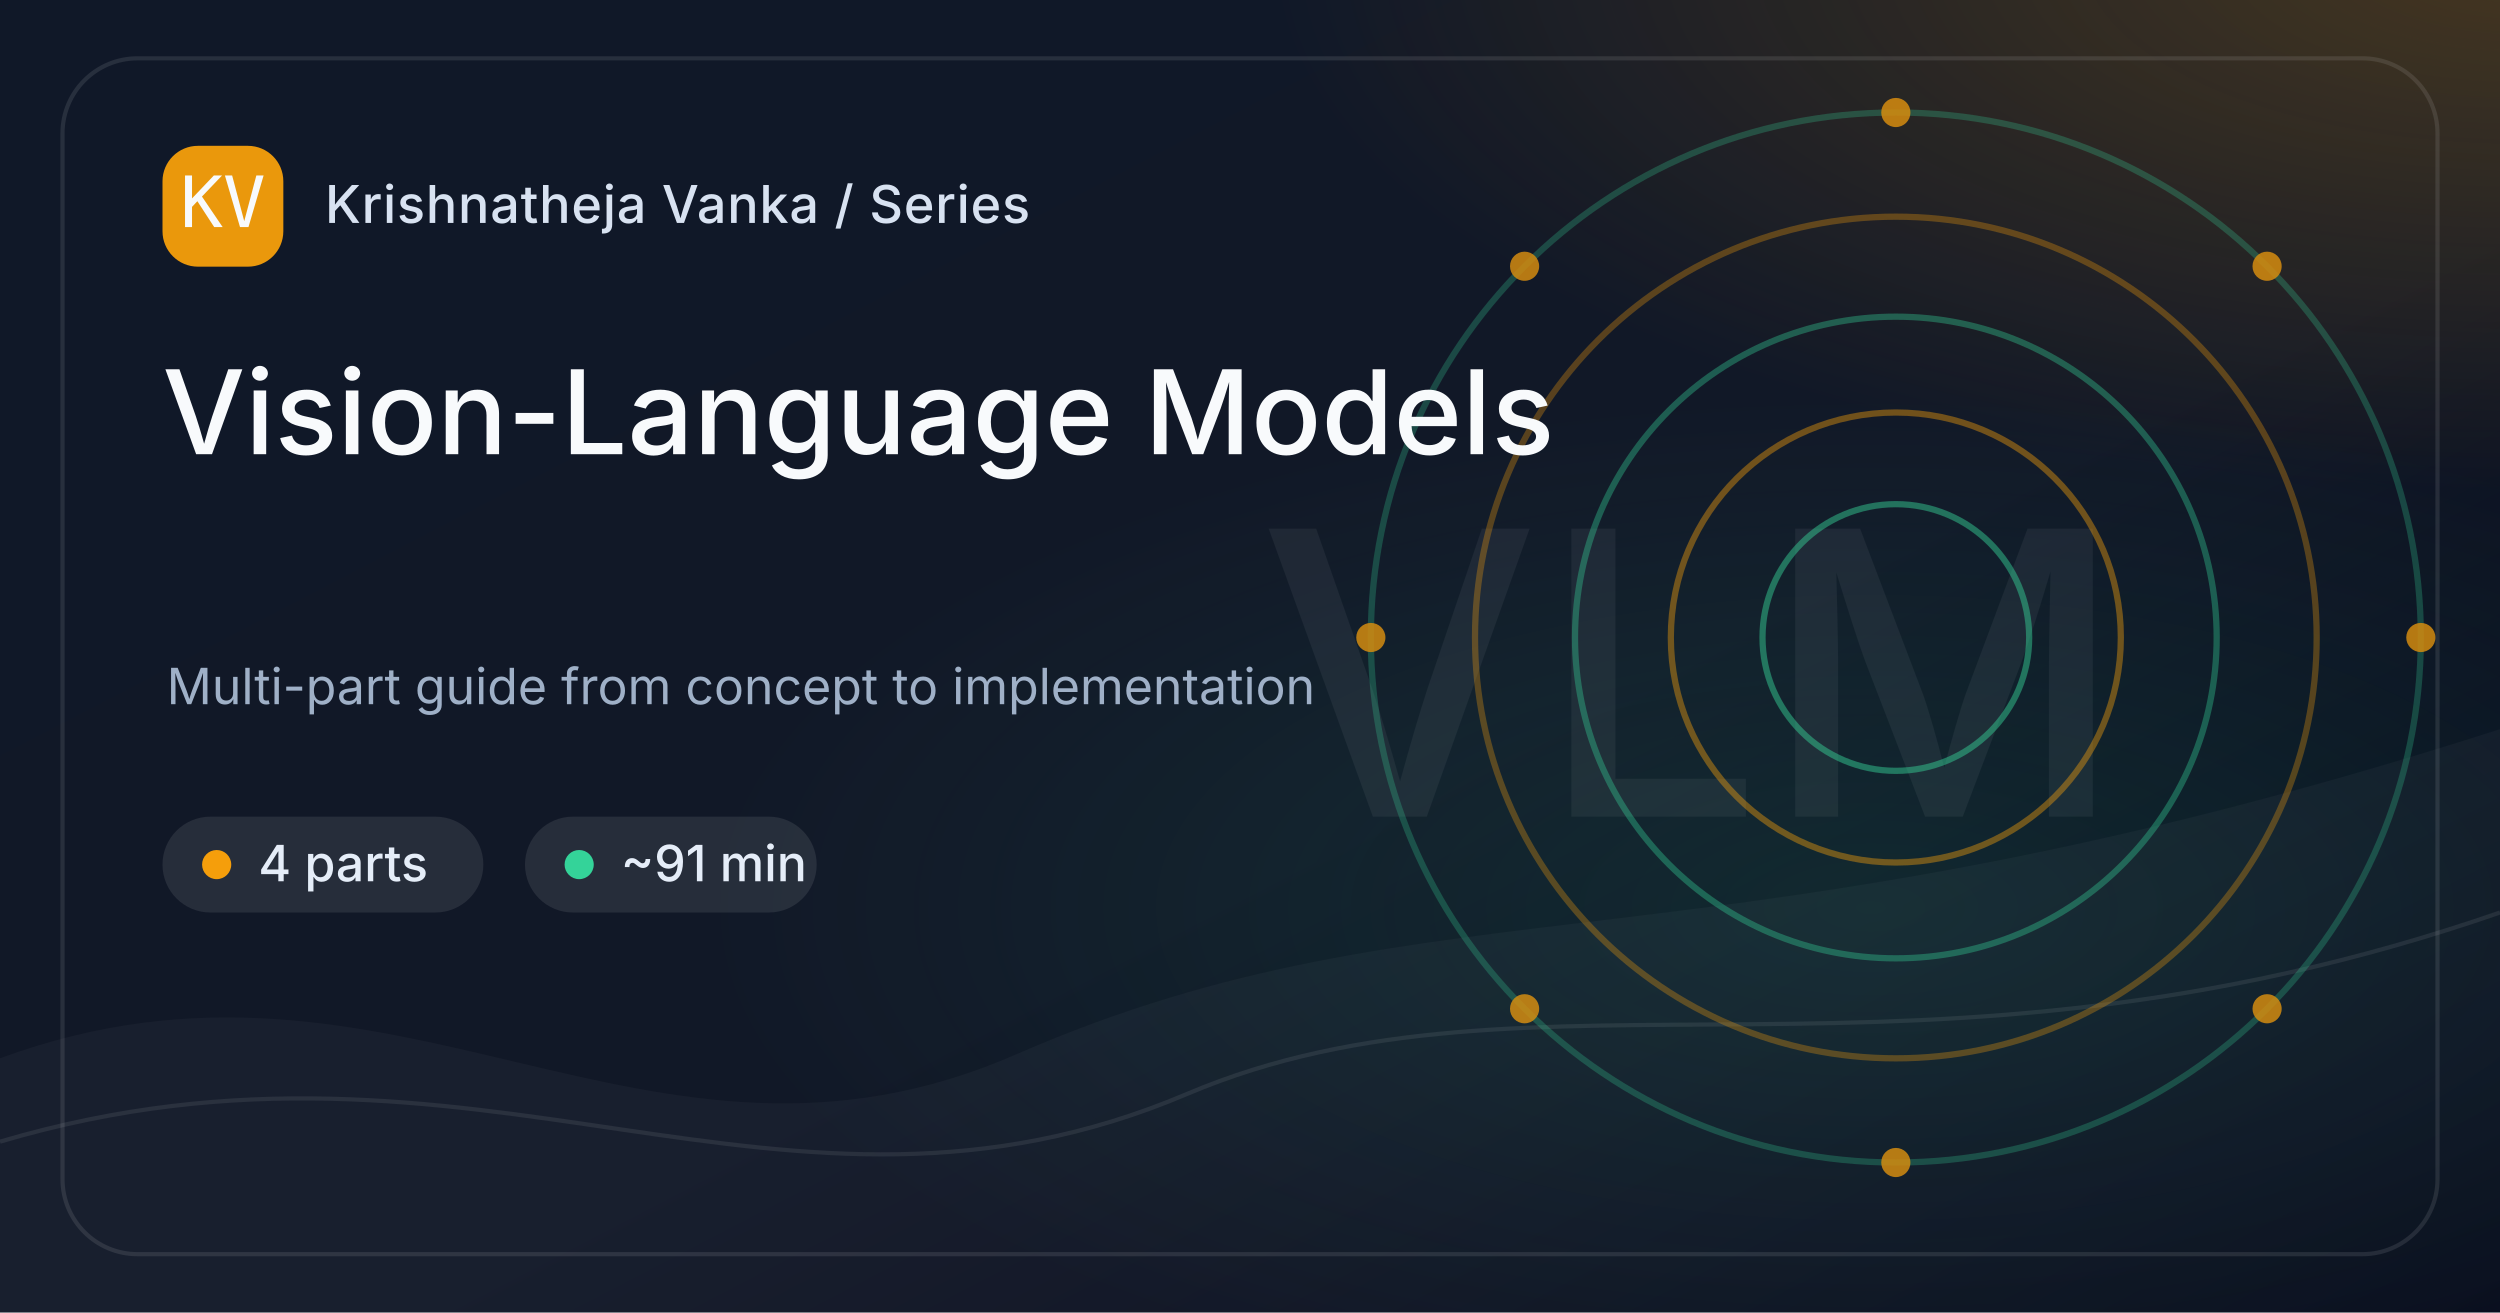
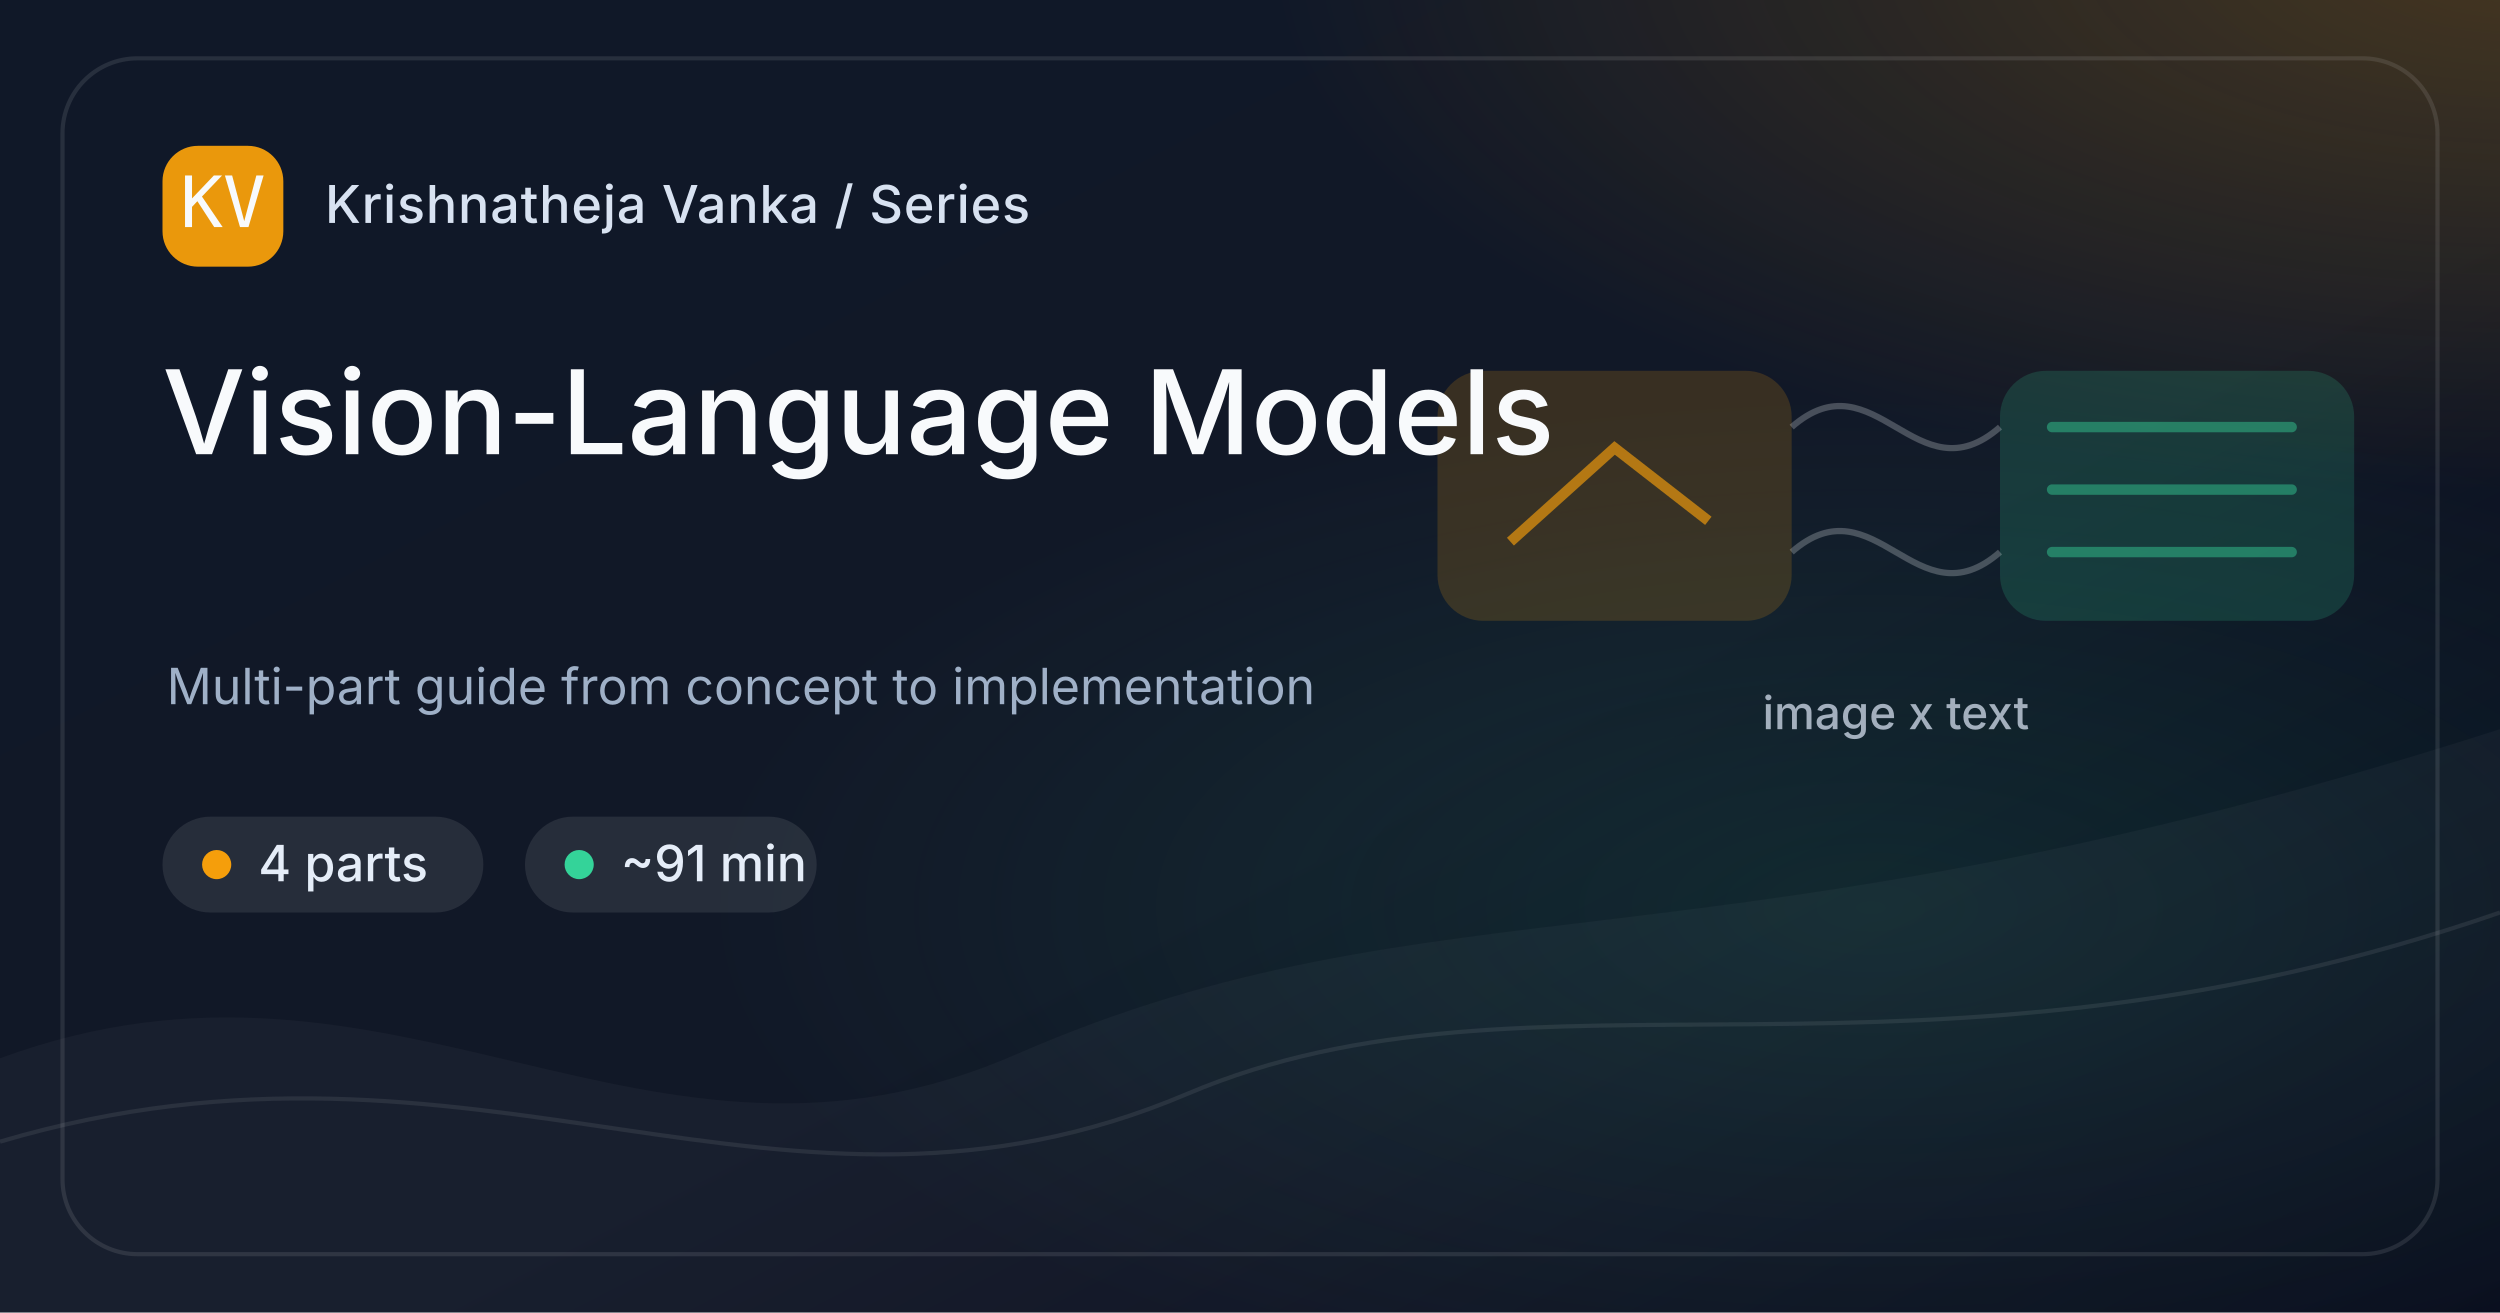
<svg xmlns="http://www.w3.org/2000/svg" width="1200" height="630" viewBox="0 0 1200 630">
  <defs>
    <linearGradient id="bg-vision-language-models" x1="0" y1="0" x2="1" y2="1">
      <stop offset="0%" stop-color="#101828" />
      <stop offset="58%" stop-color="#111827" />
      <stop offset="100%" stop-color="#020617" />
    </linearGradient>
    <radialGradient id="glow-a-vision-language-models" cx="50%" cy="50%" r="50%">
      <stop offset="0%" stop-color="#F59E0B" stop-opacity=".65" />
      <stop offset="100%" stop-color="#F59E0B" stop-opacity="0" />
    </radialGradient>
    <radialGradient id="glow-b-vision-language-models" cx="50%" cy="50%" r="50%">
      <stop offset="0%" stop-color="#34D399" stop-opacity=".42" />
      <stop offset="100%" stop-color="#34D399" stop-opacity="0" />
    </radialGradient>
    <style>
      .brand { font: 500 25px Inter, ui-sans-serif, system-ui, -apple-system, BlinkMacSystemFont, "Segoe UI", sans-serif; fill: #D8E2F1; letter-spacing: .4px; }
      .chip { font: 500 24px Inter, ui-sans-serif, system-ui, sans-serif; fill: #E5EDF8; }
      .title { font: 500 56px Inter, ui-sans-serif, system-ui, sans-serif; fill: #F8FAFC; letter-spacing: 0; }
      .caption { font: 400 24px Inter, ui-sans-serif, system-ui, sans-serif; fill: #9FB0C7; }
      .mono { font: 500 34px ui-monospace, SFMono-Regular, Menlo, Consolas, monospace; fill: #F8FAFC; }
-       .mark { font: 500 190px Inter, ui-sans-serif, system-ui, sans-serif; fill: #F8FAFC; opacity: .055; letter-spacing: 0; }
+       .mini { font: 500 18px Inter, ui-sans-serif, system-ui, sans-serif; fill: #E5EDF8; }
+       .diagram { font: 500 22px Inter, ui-sans-serif, system-ui, sans-serif; fill: #D8E2F1; opacity: .86; }
+       .code { font: 500 24px ui-monospace, SFMono-Regular, Menlo, Consolas, monospace; fill: #D8E2F1; opacity: .88; }
    </style>
  </defs>
  <rect width="1200" height="630" fill="url(#bg-vision-language-models)" />
  <rect x="0" y="0" width="1200" height="630" fill="url(#glow-a-vision-language-models)" opacity=".35" transform="translate(610 -280) scale(1.0 .82)" />
  <rect x="0" y="0" width="1200" height="630" fill="url(#glow-b-vision-language-models)" opacity=".28" transform="translate(330 190) scale(.95 .78)" />
  <path d="M0 508 C190 438, 310 584, 488 506 C690 418, 820 472, 1200 350 L1200 630 L0 630 Z" fill="#FFFFFF" opacity=".035" />
  <path d="M0 548 C230 480, 375 608, 570 525 C735 455, 920 535, 1200 438" stroke="#FFFFFF" stroke-opacity=".08" stroke-width="2" fill="none" />
-   <text x="812" y="392" text-anchor="middle" class="mark">VLM</text>
  <g opacity=".85">
-     <circle cx="910" cy="306" r="64" fill="none" stroke="#34D399" stroke-width="3" opacity="0.55" />
-     <circle cx="910" cy="306" r="108" fill="none" stroke="#F59E0B" stroke-width="3" opacity="0.49" />
-     <circle cx="910" cy="306" r="154" fill="none" stroke="#34D399" stroke-width="3" opacity="0.43" />
-     <circle cx="910" cy="306" r="202" fill="none" stroke="#F59E0B" stroke-width="3" opacity="0.37" />
-     <circle cx="910" cy="306" r="252" fill="none" stroke="#34D399" stroke-width="3" opacity="0.31" />
-     <circle cx="1162.0" cy="306.0" r="7" fill="#F59E0B" opacity=".85" />
-     <circle cx="1088.2" cy="484.2" r="7" fill="#F59E0B" opacity=".85" />
-     <circle cx="910.0" cy="558.0" r="7" fill="#F59E0B" opacity=".85" />
-     <circle cx="731.8" cy="484.2" r="7" fill="#F59E0B" opacity=".85" />
-     <circle cx="658.0" cy="306.0" r="7" fill="#F59E0B" opacity=".85" />
-     <circle cx="731.8" cy="127.8" r="7" fill="#F59E0B" opacity=".85" />
-     <circle cx="910.0" cy="54.0" r="7" fill="#F59E0B" opacity=".85" />
-     <circle cx="1088.2" cy="127.8" r="7" fill="#F59E0B" opacity=".85" />
+     <rect x="690" y="178" width="170" height="120" rx="22" fill="#F59E0B" opacity=".20" />
+     <rect x="960" y="178" width="170" height="120" rx="22" fill="#34D399" opacity=".20" />
+     <path d="M725 260 L775 215 L820 250" stroke="#F59E0B" stroke-width="5" opacity=".8" fill="none" />
+     <path d="M985 205 L1100 205" stroke="#34D399" stroke-width="5" stroke-linecap="round" opacity=".55" fill="none" />
+     <path d="M985 235 L1100 235" stroke="#34D399" stroke-width="5" stroke-linecap="round" opacity=".55" fill="none" />
+     <path d="M985 265 L1100 265" stroke="#34D399" stroke-width="5" stroke-linecap="round" opacity=".55" fill="none" />
+     <path d="M860 205 C900 170, 920 240, 960 205" stroke="#F8FAFC" stroke-width="3" opacity=".28" fill="none" />
+     <path d="M860 265 C900 230, 920 300, 960 265" stroke="#F8FAFC" stroke-width="3" opacity=".28" fill="none" />
+     <text x="910" y="350" text-anchor="middle" class="diagram">image x text</text>
  </g>
  <rect x="30" y="28" width="1140" height="574" rx="36" fill="none" stroke="#FFFFFF" stroke-opacity=".10" stroke-width="2" />
  <g transform="translate(78 70)">
    <rect width="58" height="58" rx="17" fill="#F59E0B" opacity=".95" />
    <text x="29" y="39" text-anchor="middle" class="mono">KV</text>
    <text x="78" y="37" class="brand">Krishnatheja Vanka / Series</text>
  </g>
  <g transform="translate(78 392)">
    <rect x="0" y="0" width="154" height="46" rx="23" fill="#FFFFFF" opacity=".09" />
    <circle cx="26" cy="23" r="7" fill="#F59E0B" />
    <text x="46" y="31" class="chip">4 parts</text>
    <rect x="174" y="0" width="140" height="46" rx="23" fill="#FFFFFF" opacity=".09" />
    <circle cx="200" cy="23" r="7" fill="#34D399" />
    <text x="220" y="31" class="chip">~91 min</text>
  </g>
  <text x="78" y="218" class="title">Vision-Language Models</text>
  <text x="80" y="338" class="caption">Multi-part guide from concept to implementation</text>
</svg>
